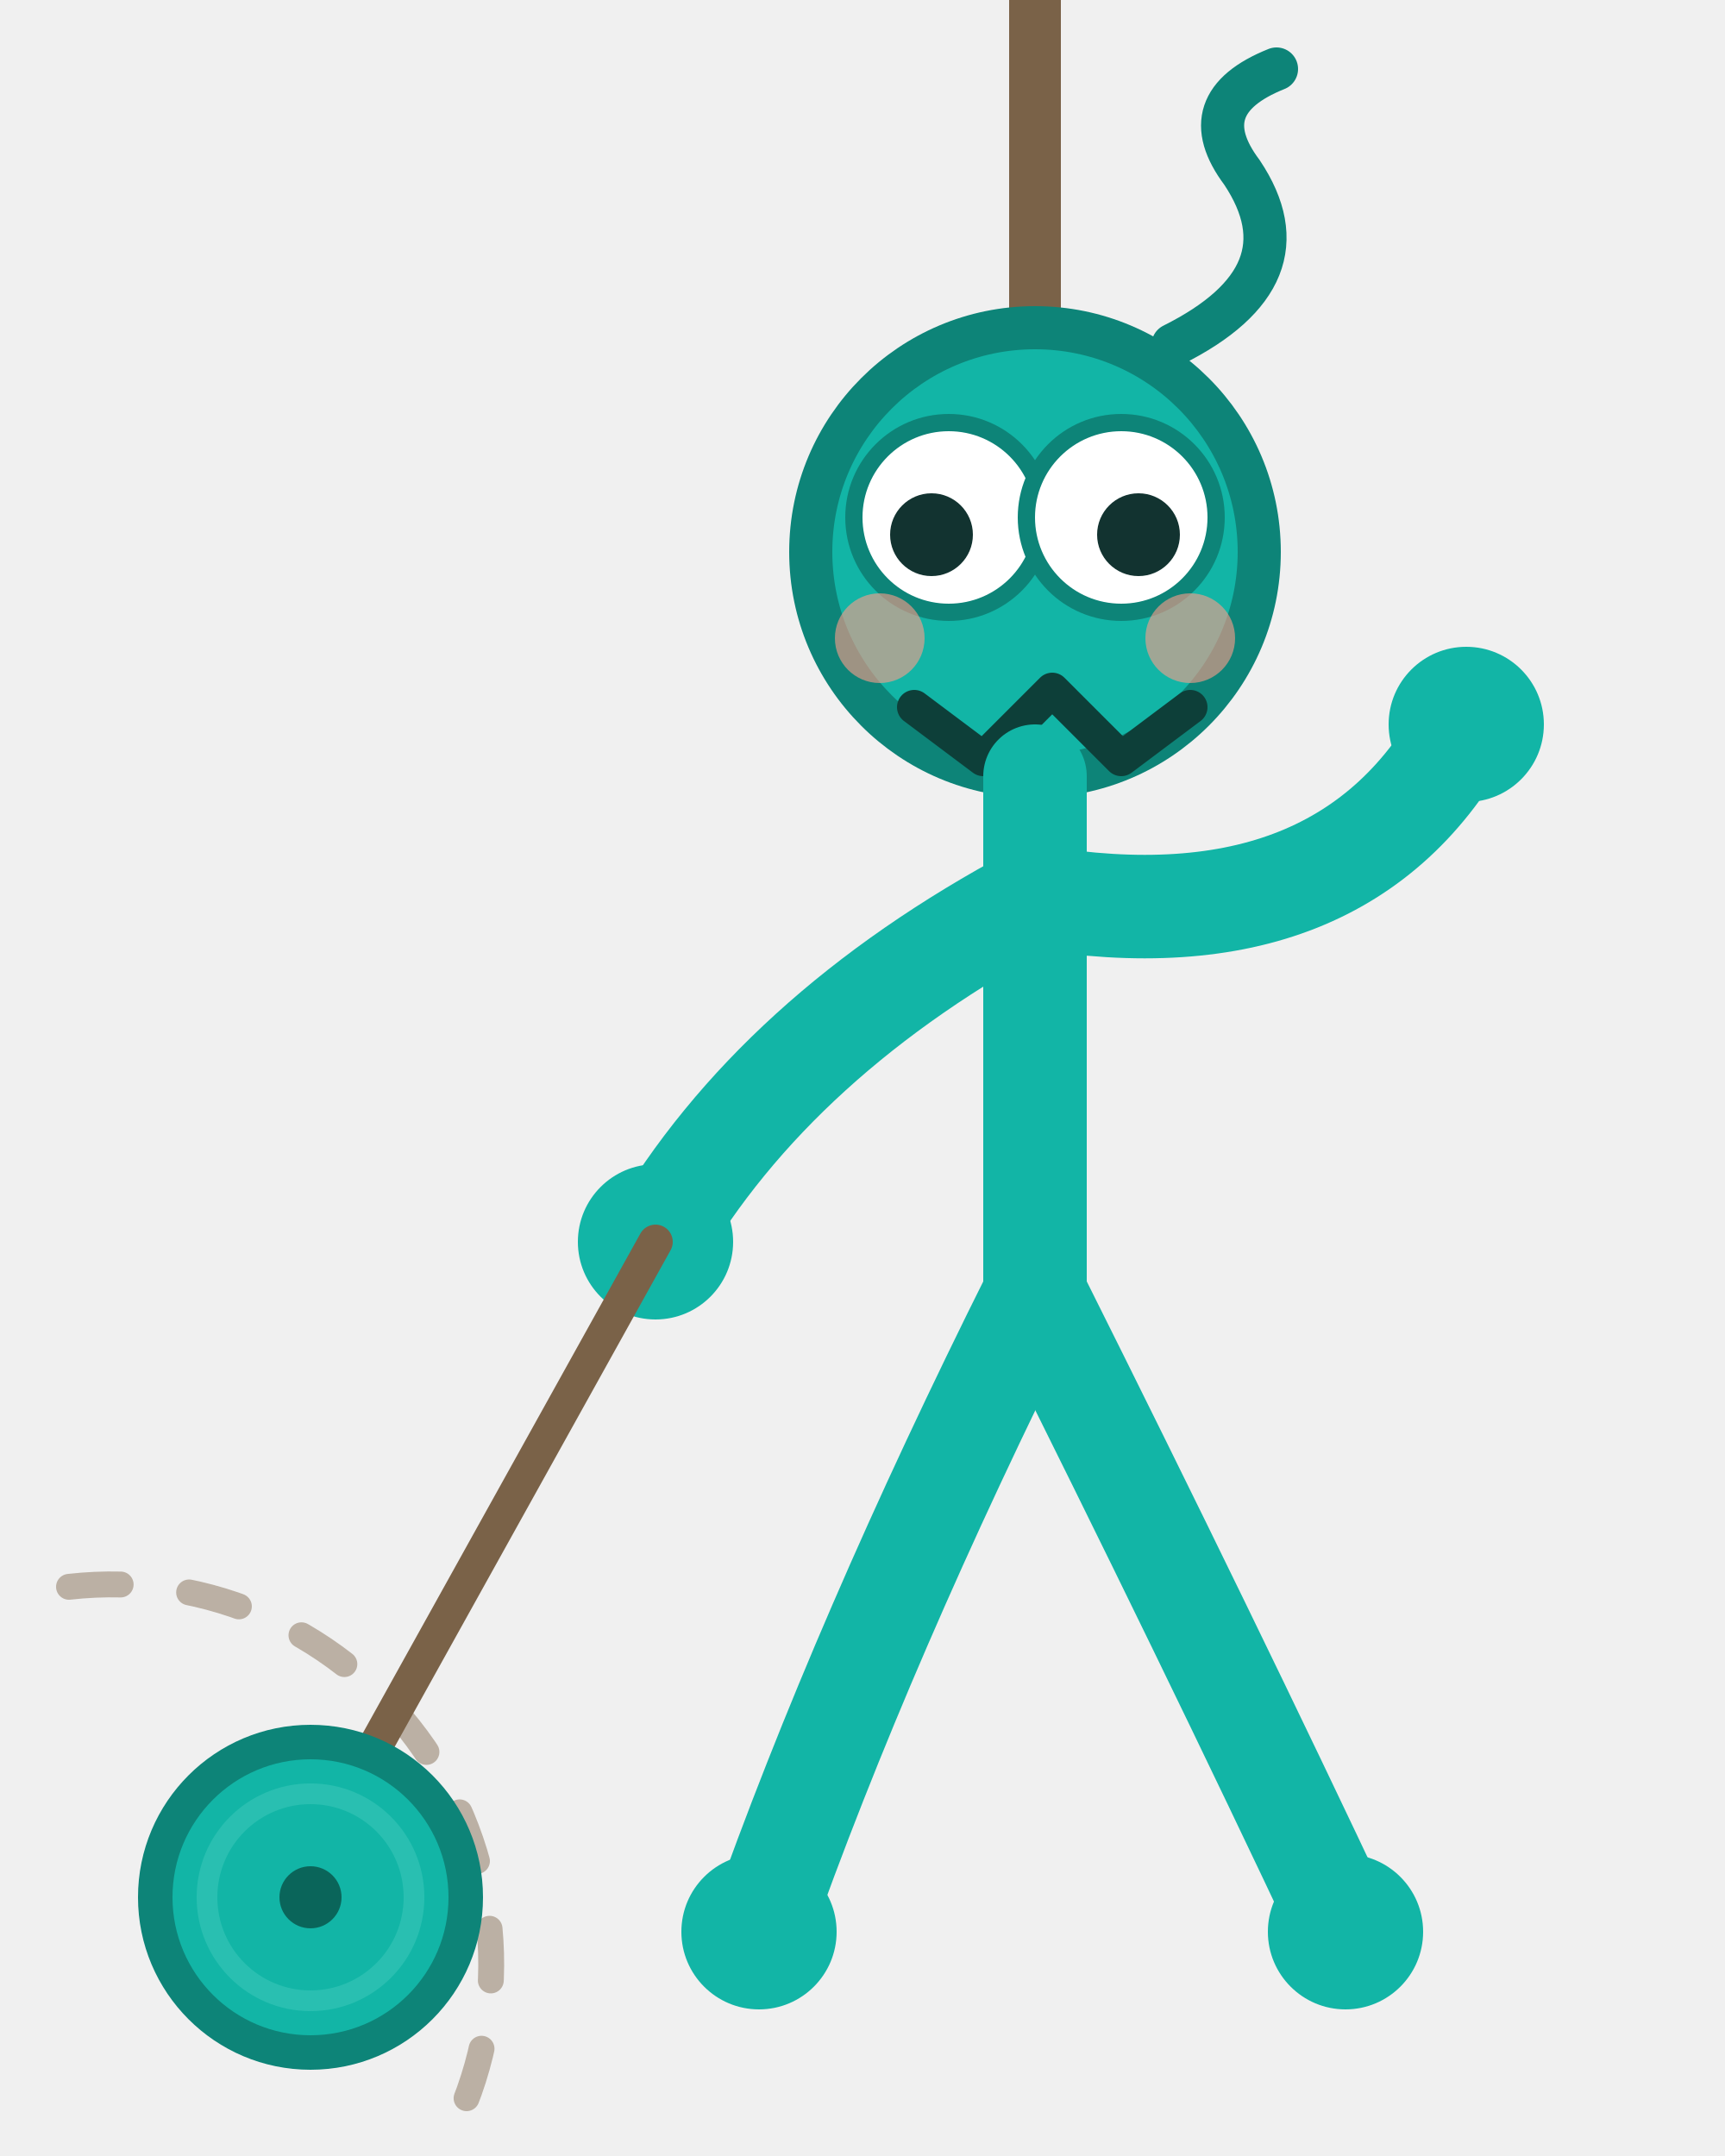
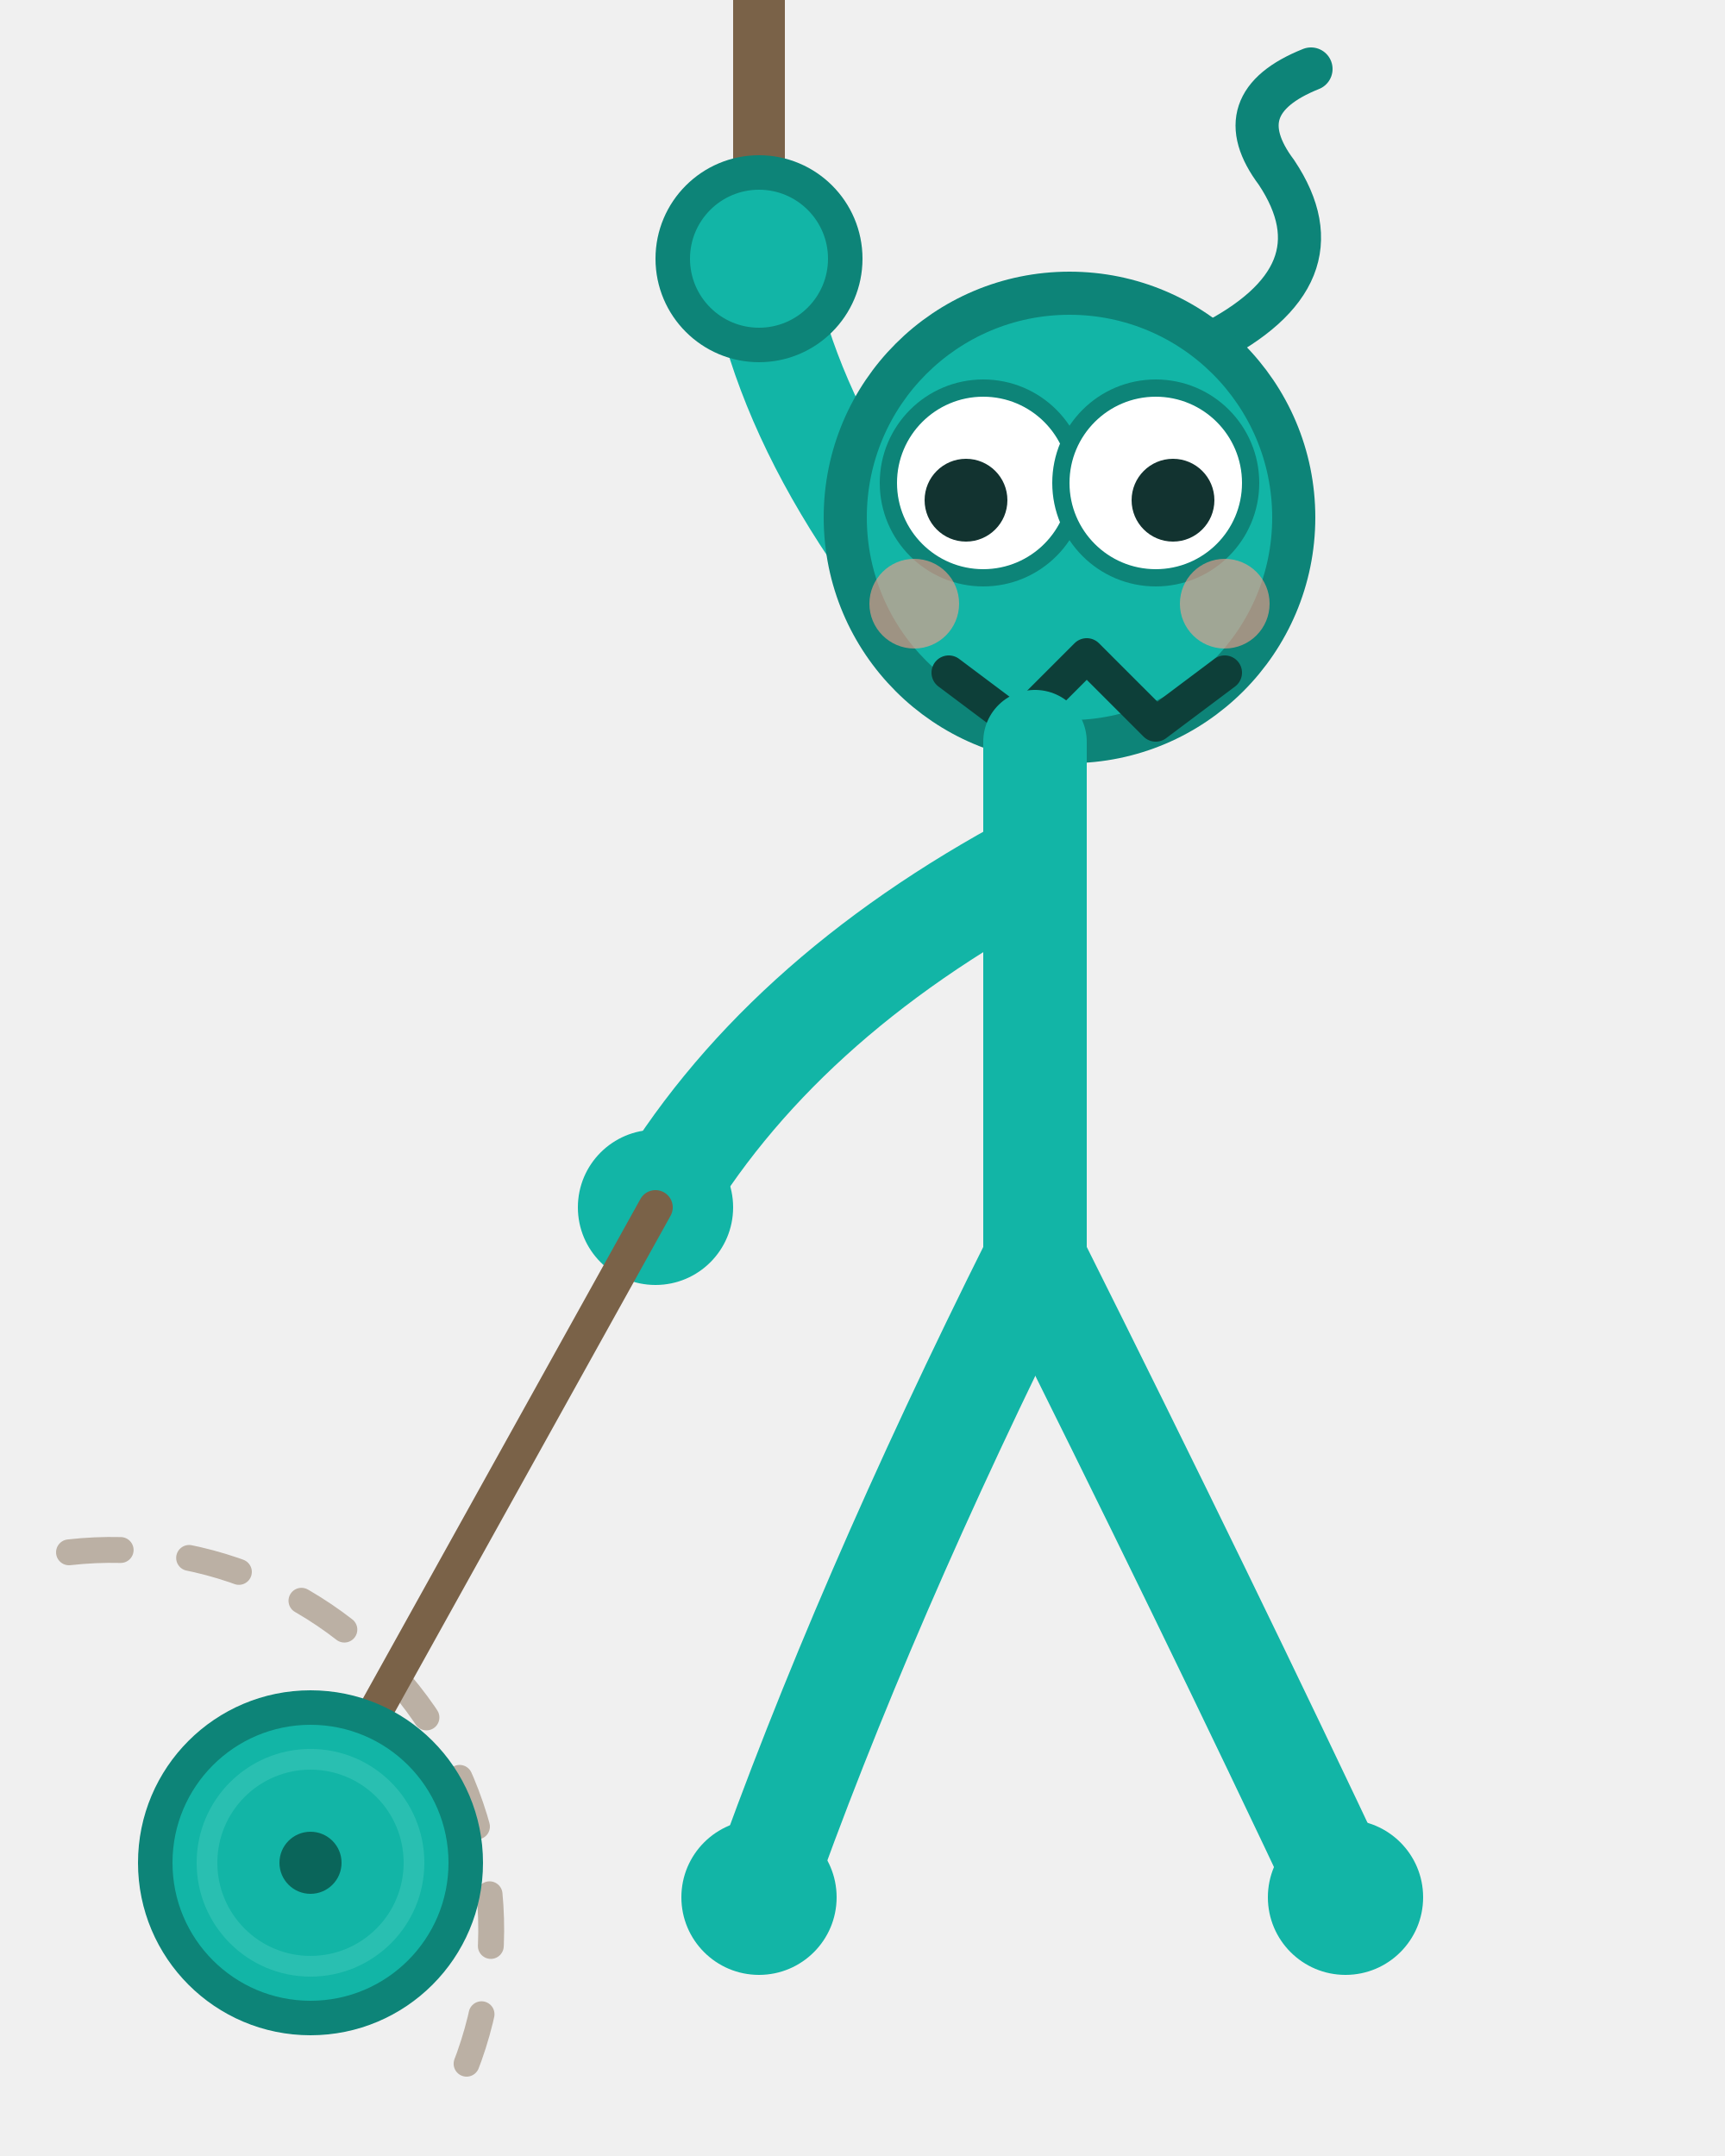
<svg xmlns="http://www.w3.org/2000/svg" viewBox="0 0 100 125" width="100" height="125">
-   <line x1="60" y1="0" x2="60" y2="19" stroke="#7a6248" stroke-width="3" stroke-linecap="round" />
-   <path d="M68,20 Q76,16 72,10 Q69,6 74,4" stroke="#0d8478" stroke-width="2.5" fill="none" stroke-linecap="round" />
-   <circle cx="60" cy="32" r="13" fill="#12b5a6" stroke="#0d8478" stroke-width="2.5" />
-   <circle cx="55" cy="30" r="5.5" fill="#ffffff" stroke="#0d8478" stroke-width="1" />
-   <circle cx="65" cy="30" r="5.5" fill="#ffffff" stroke="#0d8478" stroke-width="1" />
-   <circle cx="54" cy="31" r="2.4" fill="#123330" />
-   <circle cx="66" cy="31" r="2.4" fill="#123330" />
-   <path d="M53,41 L57,44 L61,40 L65,44 L69,41" stroke="#0d3f39" stroke-width="2" fill="none" stroke-linecap="round" stroke-linejoin="round" />
-   <circle cx="51" cy="37" r="2.6" fill="#ff9d8a" opacity="0.6" />
-   <circle cx="69" cy="37" r="2.6" fill="#ff9d8a" opacity="0.6" />
-   <line x1="60" y1="45" x2="60" y2="75" stroke="#12b5a6" stroke-width="6" stroke-linecap="round" />
-   <path d="M60,52 Q78,55 85,42" stroke="#12b5a6" stroke-width="6" fill="none" stroke-linecap="round" />
-   <circle cx="85" cy="42" r="4.5" fill="#12b5a6" />
-   <path d="M60,52 Q45,60 38,72" stroke="#12b5a6" stroke-width="6" fill="none" stroke-linecap="round" />
-   <circle cx="38" cy="72" r="4.5" fill="#12b5a6" />
-   <path d="M60,75 Q50,95 44,112" stroke="#12b5a6" stroke-width="6" fill="none" stroke-linecap="round" />
-   <circle cx="44" cy="112" r="4.5" fill="#12b5a6" />
-   <path d="M60,75 Q70,95 78,112" stroke="#12b5a6" stroke-width="6" fill="none" stroke-linecap="round" />
-   <circle cx="78" cy="112" r="4.5" fill="#12b5a6" />
-   <path d="M4,92 A22,22 0 0,1 26,124" stroke="#7a6248" stroke-width="1.5" fill="none" stroke-linecap="round" stroke-dasharray="3,4" opacity="0.45" />
-   <line x1="38" y1="72" x2="18" y2="108" stroke="#7a6248" stroke-width="2" stroke-linecap="round" />
-   <circle cx="18" cy="110" r="9" fill="#12b5a6" stroke="#0d8478" stroke-width="2" />
-   <circle cx="18" cy="110" r="6" fill="none" stroke="#3fcabb" stroke-width="1.2" opacity="0.5" />
-   <circle cx="18" cy="110" r="1.8" fill="#0a655a" />
+   <line x1="44" y1="0" x2="44" y2="14" stroke="#7a6248" stroke-width="3" stroke-linecap="round" />
+   <path d="M60,42 Q46,28 44,15" stroke="#12b5a6" stroke-width="6" fill="none" stroke-linecap="round" />
+   <circle cx="44" cy="15" r="5" fill="#12b5a6" stroke="#0d8478" stroke-width="2" />
+   <path d="M70,20 Q78,16 74,10 Q71,6 76,4" stroke="#0d8478" stroke-width="2.5" fill="none" stroke-linecap="round" />
+   <circle cx="62" cy="30" r="13" fill="#12b5a6" stroke="#0d8478" stroke-width="2.5" />
+   <circle cx="57" cy="28" r="5.5" fill="#ffffff" stroke="#0d8478" stroke-width="1" />
+   <circle cx="67" cy="28" r="5.5" fill="#ffffff" stroke="#0d8478" stroke-width="1" />
+   <circle cx="56" cy="29" r="2.4" fill="#123330" />
+   <circle cx="68" cy="29" r="2.4" fill="#123330" />
+   <path d="M55,39 L59,42 L63,38 L67,42 L71,39" stroke="#0d3f39" stroke-width="2" fill="none" stroke-linecap="round" stroke-linejoin="round" />
+   <circle cx="53" cy="35" r="2.6" fill="#ff9d8a" opacity="0.6" />
+   <circle cx="71" cy="35" r="2.6" fill="#ff9d8a" opacity="0.6" />
+   <line x1="60" y1="43" x2="60" y2="73" stroke="#12b5a6" stroke-width="6" stroke-linecap="round" />
+   <path d="M60,50 Q45,58 38,70" stroke="#12b5a6" stroke-width="6" fill="none" stroke-linecap="round" />
+   <circle cx="38" cy="70" r="4.5" fill="#12b5a6" />
+   <path d="M60,73 Q50,93 44,110" stroke="#12b5a6" stroke-width="6" fill="none" stroke-linecap="round" />
+   <circle cx="44" cy="110" r="4.5" fill="#12b5a6" />
+   <path d="M60,73 Q70,93 78,110" stroke="#12b5a6" stroke-width="6" fill="none" stroke-linecap="round" />
+   <circle cx="78" cy="110" r="4.5" fill="#12b5a6" />
+   <path d="M4,90 A22,22 0 0,1 26,122" stroke="#7a6248" stroke-width="1.5" fill="none" stroke-linecap="round" stroke-dasharray="3,4" opacity="0.45" />
+   <line x1="38" y1="70" x2="18" y2="106" stroke="#7a6248" stroke-width="2" stroke-linecap="round" />
+   <circle cx="18" cy="108" r="9" fill="#12b5a6" stroke="#0d8478" stroke-width="2" />
+   <circle cx="18" cy="108" r="6" fill="none" stroke="#3fcabb" stroke-width="1.2" opacity="0.5" />
+   <circle cx="18" cy="108" r="1.8" fill="#0a655a" />
</svg>
